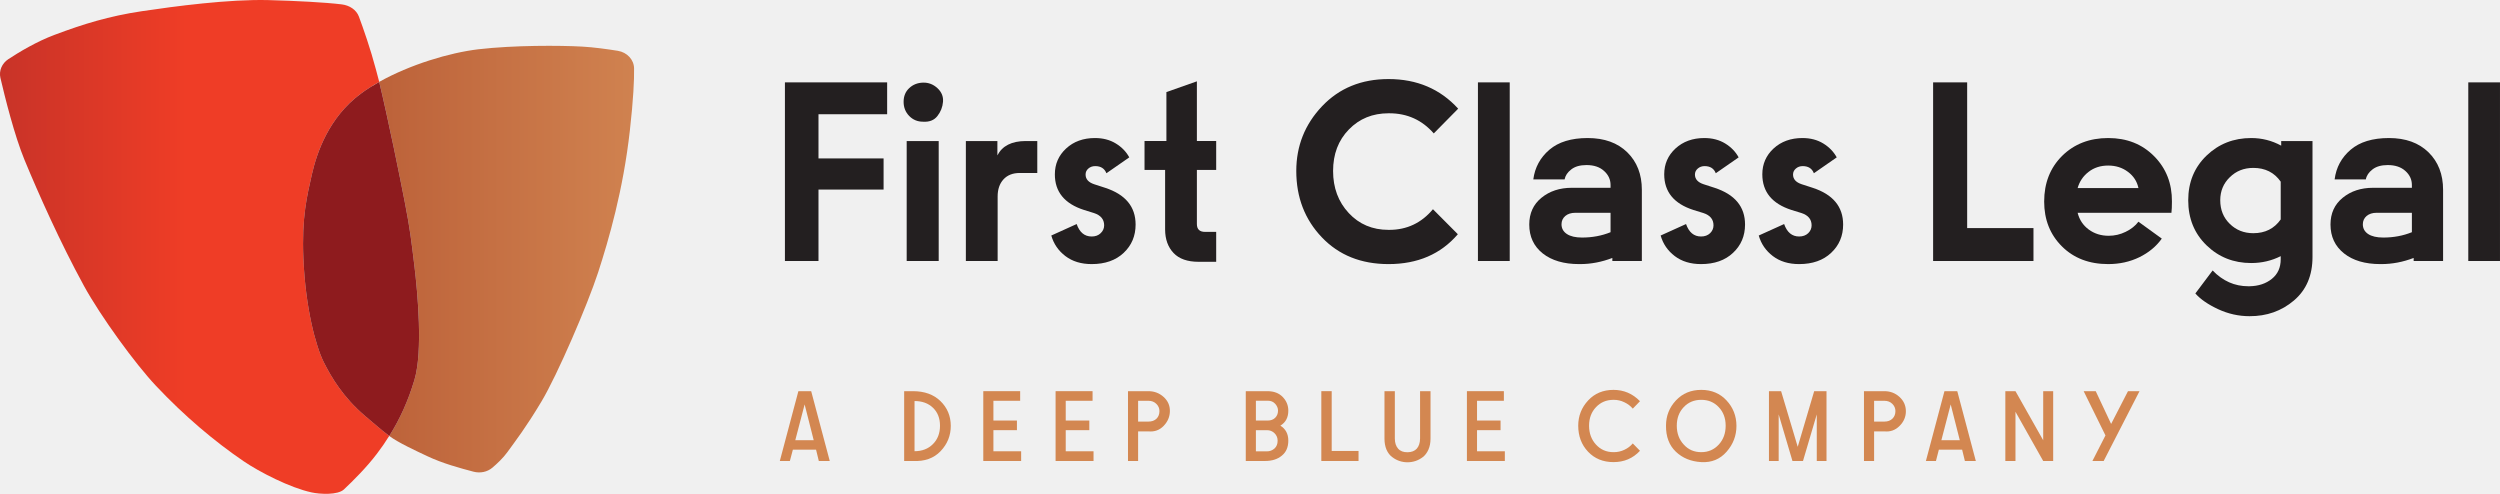
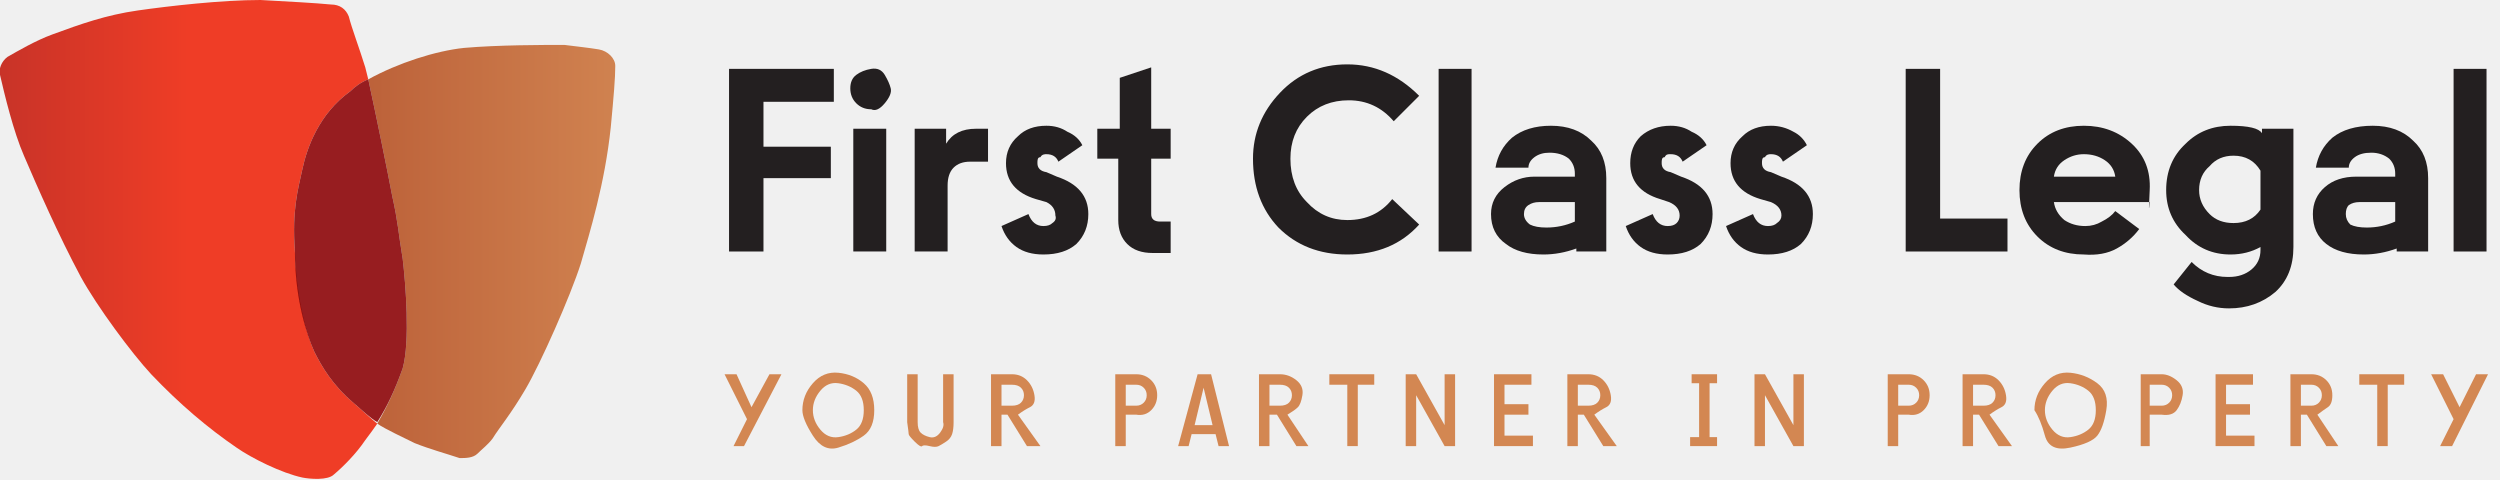
- <svg xmlns="http://www.w3.org/2000/svg" width="162" height="32" viewBox="0 0 162 32" fill="none">
-   <g clip-path="url(#clip0_2811_22402)">
-     <g clip-path="url(#clip1_2811_22402)">
-       <path d="M41.088 4.445C41.088 3.874 40.642 3.391 40.033 3.292C39.371 3.187 38.488 3.061 37.721 3.019C36.287 2.94 33.309 2.925 31.008 3.192C29.112 3.417 26.569 4.188 24.573 5.305C25.135 7.638 25.928 11.528 26.233 13.111C26.58 14.899 26.648 15.538 26.858 17.263C27.063 18.988 27.41 22.752 26.858 24.608C26.448 25.976 25.923 27.14 25.225 28.251C25.802 28.681 26.916 29.195 27.694 29.562C28.681 30.028 29.779 30.327 30.693 30.568C31.118 30.678 31.581 30.584 31.906 30.306C32.216 30.044 32.6 29.682 32.878 29.299C33.43 28.534 34.071 27.716 35.09 26.012C36.114 24.303 38.068 19.769 38.761 17.645C39.45 15.522 40.385 12.309 40.815 8.461C41.046 6.416 41.099 5.179 41.088 4.445Z" fill="url(#paint0_linear_2811_22402)" />
-       <path d="M20.975 23.455C20.476 22.449 19.798 20.006 19.662 16.75C19.546 14.035 19.903 12.682 20.213 11.293C20.528 9.904 21.306 7.602 23.381 6.071C23.743 5.799 24.148 5.547 24.573 5.306L24.358 4.493C24.006 3.162 23.544 1.851 23.255 1.07C23.087 0.63 22.651 0.347 22.146 0.284C21.075 0.153 19.163 0.053 17.387 0.006C14.829 -0.057 11.346 0.404 9.203 0.724C7.06 1.044 5.4 1.558 3.53 2.26C2.369 2.695 1.234 3.377 0.541 3.833C0.126 4.105 -0.079 4.582 0.026 5.044C0.315 6.281 0.935 8.782 1.592 10.37C2.49 12.54 3.892 15.691 5.442 18.527C6.524 20.499 8.762 23.576 10.107 25.002C11.961 26.968 13.894 28.598 15.78 29.883C16.815 30.59 18.8 31.607 20.182 31.906C20.733 32.027 21.878 32.09 22.283 31.718C22.887 31.151 23.764 30.276 24.426 29.4C24.715 29.023 24.978 28.64 25.219 28.252C25.219 28.252 25.214 28.242 25.209 28.236C24.741 27.88 24.263 27.471 23.638 26.936C22.241 25.741 21.479 24.462 20.975 23.455Z" fill="url(#paint1_linear_2811_22402)" />
-       <g style="mix-blend-mode:multiply">
-         <path d="M26.857 17.265C26.647 15.54 26.579 14.9 26.232 13.113C25.928 11.529 25.134 7.64 24.572 5.307C24.147 5.548 23.742 5.799 23.38 6.072C21.305 7.603 20.528 9.904 20.212 11.293C19.903 12.683 19.545 14.035 19.661 16.751C19.797 20.006 20.475 22.45 20.974 23.456C21.478 24.463 22.24 25.742 23.637 26.937C24.262 27.472 24.741 27.881 25.208 28.237C25.213 28.237 25.218 28.248 25.224 28.253C25.922 27.142 26.448 25.978 26.857 24.609C27.409 22.754 27.062 18.989 26.857 17.265Z" fill="#971D20" />
+ <svg xmlns="http://www.w3.org/2000/svg" version="1.1" viewBox="0 0 167 32">
+   <defs>
+     <style>
+       .st0 {
+         fill: none;
+       }
+ 
+       .st1 {
+         fill: url(#linear-gradient1);
+       }
+ 
+       .st2 {
+         fill: #231f20;
+       }
+ 
+       .st3 {
+         fill: url(#linear-gradient);
+       }
+ 
+       .st4 {
+         isolation: isolate;
+       }
+ 
+       .st5 {
+         mix-blend-mode: multiply;
+       }
+ 
+       .st6 {
+         fill: #d38752;
+       }
+ 
+       .st7 {
+         clip-path: url(#clippath);
+       }
+ 
+       .st8 {
+         fill: #971d20;
+       }
+     </style>
+     <clipPath id="clippath">
+       <rect class="st0" y="0" width="162" height="32" />
+     </clipPath>
+     <linearGradient id="linear-gradient" x1="19.1" y1="16.5" x2="43.7" y2="16.5" gradientTransform="translate(0 33.3) scale(1 -1)" gradientUnits="userSpaceOnUse">
+       <stop offset="0" stop-color="#b65732" />
+       <stop offset="1" stop-color="#d38753" />
+     </linearGradient>
+     <linearGradient id="linear-gradient1" x1="0" y1="17.3" x2="25.2" y2="17.3" gradientTransform="translate(0 33.3) scale(1 -1)" gradientUnits="userSpaceOnUse">
+       <stop offset="0" stop-color="#c83328" />
+       <stop offset=".5" stop-color="#ef3d26" />
+     </linearGradient>
+   </defs>
+   <g class="st4">
+     <g id="Layer_1">
+       <g class="st7">
+         <g>
+           <path class="st3" d="M41.1,4.4c0-.5-.5-1-1.1-1.1-.6-.1-1.5-.2-2.3-.3-1.4,0-4.4,0-6.7.2-1.9.2-4.4,1-6.4,2.1.5,2.3,1.3,6.2,1.6,7.8.4,1.8.4,2.4.7,4.2.2,1.7.5,5.5,0,7.3-.5,1.4-1,2.5-1.7,3.7.6.4,1.7.9,2.5,1.3,1,.4,2.1.7,3,1,.4,0,.9,0,1.2-.3.3-.3.7-.6,1-1,.5-.8,1.2-1.6,2.2-3.3,1-1.7,3-6.2,3.7-8.4.6-2.1,1.6-5.3,2-9.1C41,6.4,41.1,5.2,41.1,4.4Z" />
+           <path class="st1" d="M21,23.5c-.5-1.1-1.2-3.5-1.3-6.7-.2-2.8.2-4.1.5-5.5.3-1.4,1.1-3.7,3.2-5.2.3-.3.7-.6,1.2-.8l-.2-.8c-.4-1.3-.9-2.6-1.1-3.4-.2-.5-.6-.8-1.2-.8-1-.1-2.9-.2-4.7-.3-2.6,0-6.1.4-8.2.7-2.1.3-3.8.9-5.7,1.6-1.1.4-2.3,1.1-3,1.5-.4.3-.6.8-.5,1.2.3,1.3.9,3.8,1.6,5.4.9,2.1,2.3,5.3,3.8,8.1,1.1,2,3.4,5.1,4.7,6.5,1.9,2,3.8,3.6,5.7,4.9,1,.7,3,1.7,4.4,2,.5.1,1.7.2,2.1-.2.6-.5,1.5-1.4,2.1-2.3.3-.4.6-.8.8-1.1,0,0,0,0,0,0-.5-.4-.9-.8-1.6-1.4C22.2,25.7,21.5,24.5,21,23.5Z" />
+           <g class="st5">
+             <path class="st8" d="M26.9,17.3c-.3-1.8-.3-2.4-.7-4.2-.3-1.6-1.1-5.5-1.6-7.8-.5.2-.9.5-1.2.8-2.1,1.5-2.9,3.8-3.2,5.2-.3,1.4-.7,2.7-.5,5.5,0,3.2.8,5.6,1.3,6.7.5,1,1.2,2.2,2.6,3.4.7.6,1.1,1,1.6,1.3,0,0,0,0,0,0,.7-1.1,1.2-2.2,1.7-3.6C27.4,22.8,27.1,19,26.9,17.3Z" />
+           </g>
+         </g>
      </g>
-       <path d="M53.038 16.913H50.863V5.338H57.487V7.403H53.038V10.266H57.256V12.284H53.038V16.913Z" fill="#231F20" />
-       <path d="M59.809 7.886C59.456 7.886 59.158 7.762 58.916 7.514C58.675 7.266 58.554 6.96 58.554 6.597C58.554 6.233 58.675 5.938 58.916 5.711C59.158 5.483 59.456 5.365 59.809 5.354C60.163 5.344 60.474 5.463 60.744 5.711C61.014 5.959 61.135 6.254 61.107 6.597C61.079 6.939 60.958 7.247 60.744 7.519C60.531 7.792 60.219 7.914 59.809 7.886ZM60.828 16.914H58.753V9.139H60.828V16.914Z" fill="#231F20" />
-       <path d="M66.459 9.139H67.216V11.209H66.081C65.629 11.209 65.277 11.348 65.025 11.624C64.773 11.9 64.647 12.268 64.647 12.73V16.913H62.588V9.139H64.631V10.067C64.95 9.451 65.559 9.142 66.459 9.139Z" fill="#231F20" />
-       <path d="M70.74 17.113C70.061 17.113 69.493 16.94 69.038 16.594C68.583 16.248 68.278 15.804 68.124 15.262L69.768 14.518C69.954 15.056 70.278 15.325 70.74 15.325C70.982 15.325 71.176 15.254 71.323 15.111C71.474 14.967 71.549 14.798 71.549 14.602C71.549 14.214 71.328 13.948 70.887 13.805L70.246 13.606C68.982 13.2 68.352 12.43 68.355 11.294C68.355 10.63 68.599 10.072 69.085 9.622C69.572 9.171 70.195 8.945 70.955 8.945C71.47 8.945 71.92 9.062 72.305 9.297C72.691 9.534 72.981 9.835 73.177 10.198L71.696 11.226C71.573 10.918 71.332 10.764 70.971 10.764C70.793 10.764 70.645 10.817 70.525 10.922C70.404 11.027 70.346 11.152 70.346 11.31C70.346 11.607 70.532 11.816 70.903 11.939L71.612 12.169C72.929 12.599 73.587 13.393 73.587 14.55C73.587 15.287 73.33 15.899 72.815 16.384C72.3 16.87 71.609 17.113 70.74 17.113Z" fill="#231F20" />
-       <path d="M77.558 11.01V14.517C77.558 14.86 77.739 15.029 78.1 15.026H78.809V16.965H77.674C76.949 16.965 76.406 16.775 76.046 16.394C75.685 16.013 75.503 15.508 75.499 14.879V11.01H74.165V9.138H75.583V5.967L77.558 5.27V9.138H78.809V11.01H77.558Z" fill="#231F20" />
-       <path d="M83.999 11.079C83.999 9.457 84.556 8.059 85.669 6.885C86.783 5.71 88.219 5.123 89.977 5.123C91.819 5.123 93.323 5.763 94.489 7.042L92.908 8.646C92.148 7.776 91.187 7.341 90.024 7.341H89.977C88.944 7.341 88.088 7.69 87.408 8.389C86.725 9.088 86.384 9.985 86.384 11.079C86.384 12.169 86.722 13.078 87.398 13.805C88.073 14.531 88.933 14.895 89.977 14.895H90.024C91.166 14.895 92.109 14.449 92.855 13.558L94.468 15.178C93.362 16.468 91.864 17.113 89.977 17.113C88.198 17.113 86.757 16.534 85.654 15.377C84.551 14.22 83.999 12.787 83.999 11.079Z" fill="#231F20" />
-       <path d="M97.83 16.913H95.77V5.338H97.83V16.913Z" fill="#231F20" />
-       <path d="M99.096 14.55C99.096 13.823 99.36 13.244 99.889 12.814C100.418 12.384 101.071 12.169 101.848 12.169H104.364V11.986C104.364 11.633 104.224 11.331 103.944 11.079C103.667 10.824 103.288 10.696 102.804 10.696C102.384 10.696 102.055 10.791 101.817 10.979C101.575 11.165 101.432 11.38 101.386 11.624H99.358C99.46 10.852 99.807 10.212 100.398 9.705C100.99 9.199 101.818 8.945 102.883 8.945C103.962 8.945 104.816 9.253 105.446 9.868C106.077 10.487 106.392 11.297 106.392 12.3V16.914H104.48V16.715C103.79 16.98 103.093 17.113 102.389 17.113H102.326C101.339 17.113 100.553 16.882 99.968 16.421C99.386 15.956 99.096 15.332 99.096 14.55ZM101.186 14.534C101.186 14.799 101.302 15.009 101.533 15.163C101.764 15.317 102.093 15.393 102.521 15.393C103.179 15.393 103.794 15.278 104.364 15.047V13.789H102.079C101.813 13.789 101.598 13.857 101.433 13.994C101.269 14.134 101.186 14.314 101.186 14.534Z" fill="#231F20" />
-       <path d="M110.226 17.113C109.547 17.113 108.98 16.94 108.524 16.594C108.069 16.248 107.764 15.804 107.61 15.262L109.255 14.518C109.444 15.056 109.768 15.325 110.226 15.325C110.468 15.325 110.664 15.254 110.815 15.111C110.962 14.967 111.035 14.798 111.035 14.602C111.035 14.214 110.816 13.948 110.379 13.805L109.733 13.606C108.472 13.2 107.841 12.43 107.841 11.294C107.841 10.63 108.085 10.072 108.572 9.622C109.062 9.171 109.685 8.945 110.442 8.945C110.956 8.945 111.406 9.062 111.792 9.297C112.177 9.534 112.468 9.835 112.664 10.198L111.182 11.226C111.063 10.918 110.822 10.764 110.457 10.764C110.284 10.764 110.137 10.817 110.016 10.922C109.895 11.027 109.832 11.152 109.832 11.31C109.832 11.607 110.02 11.816 110.394 11.939L111.104 12.169C112.42 12.599 113.079 13.393 113.079 14.55C113.079 15.287 112.819 15.899 112.301 16.384C111.786 16.87 111.095 17.113 110.226 17.113Z" fill="#231F20" />
-       <path d="M116.583 17.113C115.903 17.113 115.336 16.94 114.881 16.594C114.426 16.248 114.121 15.804 113.967 15.262L115.611 14.518C115.8 15.056 116.124 15.325 116.583 15.325C116.824 15.325 117.02 15.254 117.171 15.111C117.318 14.967 117.392 14.798 117.392 14.602C117.392 14.214 117.173 13.948 116.735 13.805L116.089 13.606C114.828 13.2 114.198 12.43 114.198 11.294C114.198 10.63 114.441 10.072 114.928 9.622C115.418 9.171 116.042 8.945 116.798 8.945C117.313 8.945 117.763 9.062 118.148 9.297C118.533 9.534 118.824 9.835 119.02 10.198L117.539 11.226C117.42 10.918 117.178 10.764 116.814 10.764C116.641 10.764 116.493 10.817 116.373 10.922C116.252 11.027 116.189 11.152 116.189 11.31C116.189 11.607 116.376 11.816 116.751 11.939L117.46 12.169C118.777 12.599 119.435 13.393 119.435 14.55C119.435 15.287 119.176 15.899 118.658 16.384C118.143 16.87 117.451 17.113 116.583 17.113Z" fill="#231F20" />
-       <path d="M131.769 14.78V16.913H125.266V5.338H127.472V14.78H131.769Z" fill="#231F20" />
-       <path d="M133.628 10.099C134.409 9.33 135.404 8.945 136.612 8.945C137.82 8.945 138.813 9.338 139.59 10.125C140.368 10.911 140.751 11.89 140.741 13.061C140.741 13.368 140.73 13.611 140.709 13.789H134.631C134.743 14.24 134.983 14.602 135.351 14.874C135.719 15.144 136.149 15.278 136.643 15.278C137.028 15.278 137.396 15.193 137.746 15.021C138.097 14.85 138.371 14.632 138.571 14.366L140.084 15.462C139.723 15.969 139.238 16.37 138.629 16.668C138.02 16.965 137.347 17.113 136.612 17.113C135.379 17.113 134.379 16.73 133.612 15.965C132.845 15.2 132.462 14.232 132.462 13.061C132.462 11.858 132.851 10.871 133.628 10.099ZM134.631 12.185H138.571C138.48 11.755 138.254 11.406 137.893 11.137C137.533 10.864 137.105 10.728 136.612 10.728C136.114 10.728 135.691 10.864 135.341 11.137C134.99 11.406 134.754 11.755 134.631 12.185Z" fill="#231F20" />
-       <path d="M142.984 10.083C143.772 9.325 144.737 8.945 145.878 8.945C146.572 8.945 147.22 9.11 147.822 9.438V9.139H149.85V16.652C149.85 17.851 149.449 18.791 148.647 19.472C147.845 20.154 146.885 20.493 145.768 20.489C145.064 20.489 144.385 20.337 143.73 20.033C143.079 19.729 142.588 19.39 142.259 19.016L143.378 17.527C144.036 18.209 144.805 18.549 145.684 18.549H145.768C146.349 18.539 146.831 18.38 147.213 18.072C147.598 17.765 147.79 17.34 147.79 16.799V16.599C147.199 16.896 146.561 17.045 145.878 17.045C144.737 17.045 143.772 16.662 142.984 15.897C142.193 15.131 141.797 14.158 141.797 12.977C141.797 11.809 142.193 10.845 142.984 10.083ZM143.872 12.977C143.872 13.595 144.078 14.106 144.492 14.508C144.901 14.909 145.409 15.111 146.015 15.111C146.782 15.111 147.374 14.813 147.79 14.219V11.771C147.374 11.177 146.782 10.88 146.015 10.88C145.409 10.88 144.901 11.081 144.492 11.483C144.078 11.885 143.872 12.383 143.872 12.977Z" fill="#231F20" />
-       <path d="M151.016 14.55C151.016 13.823 151.28 13.244 151.809 12.814C152.338 12.384 152.991 12.169 153.768 12.169H156.29V11.986C156.29 11.633 156.149 11.331 155.869 11.079C155.589 10.824 155.207 10.696 154.724 10.696C154.307 10.696 153.978 10.791 153.737 10.979C153.495 11.165 153.351 11.38 153.306 11.624H151.284C151.382 10.852 151.727 10.212 152.318 9.705C152.91 9.199 153.74 8.945 154.808 8.945C155.883 8.945 156.736 9.253 157.366 9.868C157.997 10.487 158.312 11.297 158.312 12.3V16.914H156.405V16.715C155.712 16.98 155.013 17.113 154.309 17.113H154.246C153.259 17.113 152.474 16.882 151.893 16.421C151.308 15.956 151.016 15.332 151.016 14.55ZM153.112 14.534C153.112 14.799 153.225 15.009 153.453 15.163C153.684 15.317 154.013 15.393 154.441 15.393C155.102 15.393 155.719 15.278 156.29 15.047V13.789H153.999C153.737 13.789 153.523 13.857 153.358 13.994C153.194 14.134 153.112 14.314 153.112 14.534Z" fill="#231F20" />
-       <path d="M161.999 16.913H159.945V5.338H161.999V16.913Z" fill="#231F20" />
-       <path d="M51.735 25.348H52.565L53.768 29.872H53.059L52.88 29.138H51.378L51.184 29.872H50.532L51.735 25.348ZM52.728 28.525L52.14 26.207L51.535 28.525H52.728Z" fill="#D38751" />
-       <path d="M59.162 29.872H58.59V25.348H59.162C59.908 25.348 60.502 25.563 60.943 25.992C61.384 26.422 61.607 26.954 61.61 27.586C61.614 28.219 61.395 28.767 60.954 29.232C60.512 29.697 59.915 29.91 59.162 29.872ZM59.262 25.987V29.238C59.752 29.238 60.15 29.084 60.455 28.776C60.759 28.472 60.912 28.076 60.912 27.586C60.912 27.1 60.759 26.712 60.455 26.422C60.154 26.132 59.756 25.987 59.262 25.987Z" fill="#D38751" />
-       <path d="M63.717 25.348H66.107V25.971H64.373V27.251H65.897V27.875H64.373V29.243H66.17V29.872H63.717V25.348Z" fill="#D38751" />
-       <path d="M68.402 25.348H70.798V25.971H69.059V27.251H70.588V27.875H69.059V29.243H70.861V29.872H68.402V25.348Z" fill="#D38751" />
-       <path d="M73.75 29.872H73.094V25.348H74.418C74.796 25.348 75.123 25.472 75.4 25.72C75.676 25.968 75.813 26.274 75.809 26.637C75.806 27.001 75.671 27.321 75.405 27.597C75.139 27.873 74.81 27.992 74.418 27.953H73.75V29.872ZM73.75 25.971V27.319H74.418C74.638 27.319 74.813 27.256 74.943 27.13C75.069 27.004 75.132 26.84 75.132 26.637C75.132 26.459 75.065 26.303 74.932 26.171C74.799 26.038 74.628 25.971 74.418 25.971H73.75Z" fill="#D38751" />
-       <path d="M81.971 29.872H80.726V25.348H82.128C82.548 25.348 82.879 25.474 83.121 25.725C83.363 25.977 83.483 26.272 83.483 26.611C83.483 27.052 83.312 27.375 82.969 27.581C83.312 27.798 83.483 28.121 83.483 28.551C83.483 28.974 83.343 29.299 83.063 29.526C82.787 29.757 82.422 29.872 81.971 29.872ZM81.382 25.966V27.251H82.154C82.35 27.251 82.51 27.191 82.632 27.072C82.755 26.95 82.816 26.795 82.816 26.606C82.816 26.449 82.755 26.302 82.632 26.166C82.513 26.033 82.354 25.966 82.154 25.966H81.382ZM81.382 27.875V29.248H82.097C82.282 29.248 82.445 29.187 82.585 29.065C82.722 28.942 82.79 28.773 82.79 28.556C82.79 28.364 82.722 28.201 82.585 28.069C82.452 27.939 82.289 27.875 82.097 27.875H81.382Z" fill="#D38751" />
-       <path d="M88.033 29.222V29.872H85.622V25.348H86.294V29.222H88.033Z" fill="#D38751" />
-       <path d="M90.386 25.348V28.42C90.386 28.692 90.456 28.909 90.596 29.07C90.736 29.231 90.94 29.309 91.206 29.306C91.472 29.302 91.673 29.224 91.81 29.07C91.946 28.916 92.016 28.699 92.02 28.42V25.348H92.698V28.42C92.698 28.692 92.652 28.932 92.561 29.138C92.47 29.341 92.351 29.5 92.204 29.615C92.053 29.73 91.894 29.816 91.726 29.872C91.554 29.928 91.381 29.956 91.206 29.956C91.027 29.956 90.854 29.928 90.686 29.872C90.518 29.816 90.358 29.73 90.208 29.615C90.057 29.5 89.936 29.341 89.845 29.138C89.758 28.932 89.714 28.692 89.714 28.42V25.348H90.386Z" fill="#D38751" />
-       <path d="M95.056 25.348H97.451V25.971H95.712V27.251H97.236V27.875H95.712V29.243H97.514V29.872H95.056V25.348Z" fill="#D38751" />
-       <path d="M102.915 25.945C103.338 25.491 103.885 25.264 104.554 25.264C105.222 25.264 105.795 25.508 106.271 25.998L105.804 26.48C105.657 26.305 105.475 26.167 105.257 26.066C105.042 25.961 104.816 25.909 104.58 25.909H104.554C104.095 25.909 103.717 26.067 103.419 26.386C103.121 26.7 102.972 27.1 102.972 27.586C102.972 28.075 103.121 28.483 103.419 28.808C103.717 29.136 104.095 29.3 104.554 29.3H104.585C104.816 29.3 105.04 29.25 105.257 29.148C105.475 29.047 105.657 28.909 105.804 28.734L106.271 29.211C105.816 29.701 105.243 29.945 104.554 29.945C103.881 29.945 103.331 29.72 102.904 29.269C102.48 28.818 102.269 28.257 102.269 27.586C102.269 26.953 102.484 26.407 102.915 25.945Z" fill="#D38751" />
-       <path d="M107.957 27.586C107.957 26.953 108.171 26.408 108.598 25.95C109.025 25.493 109.573 25.264 110.242 25.264C110.911 25.264 111.457 25.493 111.881 25.95C112.305 26.408 112.518 26.953 112.522 27.586C112.525 28.219 112.314 28.78 111.886 29.269C111.459 29.758 110.911 29.984 110.242 29.945C109.573 29.907 109.024 29.681 108.593 29.269C108.162 28.857 107.95 28.296 107.957 27.586ZM108.656 27.586C108.656 28.075 108.806 28.483 109.108 28.808C109.402 29.136 109.78 29.3 110.242 29.3C110.697 29.3 111.076 29.136 111.377 28.808C111.675 28.483 111.823 28.075 111.823 27.586C111.823 27.1 111.675 26.7 111.377 26.386C111.079 26.067 110.701 25.909 110.242 25.909C109.78 25.909 109.4 26.067 109.102 26.386C108.805 26.7 108.656 27.1 108.656 27.586Z" fill="#D38751" />
-       <path d="M115.258 29.872H114.628V25.348H115.416L116.493 28.954L117.559 25.348H118.358V29.872H117.727V26.852L116.834 29.872H116.151L115.258 26.852V29.872Z" fill="#D38751" />
-       <path d="M121.442 29.872H120.785V25.348H122.109C122.487 25.348 122.813 25.472 123.086 25.72C123.359 25.968 123.497 26.274 123.501 26.637C123.504 27.001 123.37 27.321 123.096 27.597C122.823 27.873 122.494 27.992 122.109 27.953H121.442V29.872ZM121.442 25.971V27.319H122.109C122.326 27.319 122.499 27.256 122.629 27.13C122.758 27.004 122.823 26.84 122.823 26.637C122.823 26.459 122.757 26.303 122.624 26.171C122.491 26.038 122.319 25.971 122.109 25.971H121.442Z" fill="#D38751" />
-       <path d="M126.001 25.348H126.831L128.034 29.872H127.325L127.146 29.138H125.638L125.449 29.872H124.798L126.001 25.348ZM126.994 28.525L126.405 26.207L125.801 28.525H126.994Z" fill="#D38751" />
-       <path d="M133.046 29.872H132.399L130.603 26.684V29.872H129.946V25.348H130.603L132.399 28.53V25.348H133.046V29.872Z" fill="#D38751" />
-       <path d="M135.588 29.872L136.434 28.215L135.021 25.348H135.803L136.801 27.471L137.894 25.348H138.64L136.318 29.872H135.588Z" fill="#D38751" />
+       <g>
+         <path class="st2" d="M51,16.8h-2.3V4.6h7v2.2h-4.7v3h4.5v2.1h-4.5V16.8Z" />
+         <path class="st2" d="M58.2,7.3q-.6,0-1-.4t-.4-1,.4-.9,1-.4.9.4.4.9-.4,1T58.2,7.3ZM59.2,16.8h-2.2v-8.2h2.2V16.8Z" />
+         <path class="st2" d="M65.2,8.6h.8v2.2h-1.2q-.7,0-1.1.4t-.4,1.2v4.4h-2.2v-8.2h2.1v1Q63.8,8.6,65.2,8.6Z" />
+         <path class="st2" d="M69.7,17q-1.1,0-1.8-.5t-1-1.4l1.8-.8q.3.8,1,.8.4,0,.6-.2.3-.2.2-.5,0-.6-.6-.9l-.7-.2q-2-.6-2-2.4,0-1.1.8-1.8.7-.7,1.9-.7.8,0,1.4.4.7.3,1,.9l-1.6,1.1q-.2-.5-.8-.5c-.1,0-.3,0-.4.2-.2,0-.2.2-.2.4q0,.5.6.6l.7.3q2.1.7,2.1,2.5,0,1.2-.8,2Q71.1,17,69.7,17Z" />
+         <path class="st2" d="M76.9,10.6v3.7q0,.5.6.5h.7v2.1h-1.2q-1.1,0-1.7-.6t-.6-1.6v-4.1h-1.4v-2h1.5v-3.4l2.1-.7v4.1h1.3v2H76.9Z" />
+         <path class="st2" d="M83.7,10.6q0-2.5,1.8-4.4t4.5-1.9,4.8,2.1l-1.7,1.7q-1.2-1.4-3-1.4h0q-1.7,0-2.8,1.1-1.1,1.1-1.1,2.8,0,1.8,1.1,2.9,1.1,1.2,2.7,1.2h0q1.9,0,3-1.4l1.8,1.7q-1.8,2-4.8,2-2.8,0-4.6-1.8Q83.7,13.4,83.7,10.6Z" />
+         <path class="st2" d="M98.3,16.8h-2.2V4.6h2.2V16.8Z" />
+         <path class="st2" d="M99.6,14.3q0-1.1.9-1.8t2-.7h2.7v-.2q0-.6-.4-1-.5-.4-1.3-.4-.6,0-1,.3-.4.3-.4.7h-2.2q.2-1.2,1.1-2,1-.8,2.6-.8,1.7,0,2.7,1,1,.9,1,2.5v4.9h-2v-.2q-1.1.4-2.2.4h0q-1.6,0-2.5-.7Q99.6,15.6,99.6,14.3ZM101.8,14.3q0,.4.4.7.4.2,1.1.2,1,0,1.9-.4v-1.3h-2.4q-.4,0-.7.2Q101.8,13.9,101.8,14.3Z" />
+         <path class="st2" d="M111.4,17q-1.1,0-1.8-.5t-1-1.4l1.8-.8q.3.8,1,.8.4,0,.6-.2.2-.2.2-.5,0-.6-.7-.9l-.6-.2q-2-.6-2-2.4,0-1.1.7-1.8.8-.7,2-.7.8,0,1.4.4.7.3,1,.9l-1.6,1.1q-.2-.5-.8-.5c-.2,0-.3,0-.4.2-.2,0-.2.2-.2.4q0,.5.6.6l.7.3q2.1.7,2.1,2.5,0,1.2-.8,2Q112.8,17,111.4,17Z" />
+         <path class="st2" d="M118.1,17q-1.1,0-1.8-.5t-1-1.4l1.8-.8q.3.8,1,.8.4,0,.6-.2.3-.2.3-.5,0-.6-.7-.9l-.7-.2q-2-.6-2-2.4,0-1.1.8-1.8.7-.7,1.9-.7.8,0,1.5.4.6.3.9.9l-1.6,1.1q-.2-.5-.8-.5c-.1,0-.3,0-.4.2-.2,0-.2.2-.2.4q0,.5.6.6l.7.3q2.1.7,2.1,2.5,0,1.2-.8,2Q119.5,17,118.1,17Z" />
+         <path class="st2" d="M134.1,14.6v2.2h-6.8V4.6h2.3v10H134.1Z" />
+         <path class="st2" d="M136.1,9.6q1.2-1.2,3.1-1.2t3.2,1.2,1.2,3.1,0,.8h-6.4q.1.7.7,1.2.6.4,1.4.4.6,0,1.1-.3.6-.3.9-.7l1.6,1.2q-.6.8-1.5,1.3t-2.2.4q-1.9,0-3.1-1.2-1.2-1.2-1.2-3.1Q134.9,10.8,136.1,9.6ZM137.2,11.8h4.1q-.1-.7-.7-1.1-.6-.4-1.4-.4-.7,0-1.3.4Q137.3,11.1,137.2,11.8Z" />
+         <path class="st2" d="M146,9.6q1.2-1.2,3-1.2t2.1.5v-.3h2.1v7.9q0,1.9-1.2,3-1.3,1.1-3.1,1.1-1.1,0-2.1-.5-1.1-.5-1.6-1.1l1.2-1.5q1,1,2.4,1h.1q.9,0,1.5-.5.6-.5.6-1.3v-.2q-.9.5-2,.5-1.8,0-3-1.3-1.3-1.2-1.3-3Q144.7,10.8,146,9.6ZM146.9,12.7q0,.9.7,1.6.6.6,1.6.6,1.2,0,1.8-.9v-2.6q-.6-1-1.8-1-1,0-1.6.7Q146.9,11.7,146.9,12.7Z" />
+         <path class="st2" d="M154.5,14.3q0-1.1.8-1.8t2.1-.7h2.6v-.2q0-.6-.4-1-.5-.4-1.2-.4-.7,0-1.1.3-.4.3-.4.7h-2.2q.2-1.2,1.1-2,1-.8,2.7-.8,1.7,0,2.7,1,1,.9,1,2.5v4.9h-2.1v-.2q-1.1.4-2.2.4h0q-1.6,0-2.5-.7Q154.5,15.6,154.5,14.3ZM156.7,14.3q0,.4.3.7.4.2,1.1.2,1,0,1.9-.4v-1.3h-2.4q-.4,0-.7.2Q156.7,13.9,156.7,14.3Z" />
+         <path class="st2" d="M166.1,16.8h-2.2V4.6h2.2V16.8Z" />
+       </g>
+       <g>
+         <path class="st6" d="M49,29.8l.9-1.8-1.5-3h.8l1,2.2,1.2-2.2h.8l-2.5,4.8H49Z" />
+         <path class="st6" d="M53.6,27.4q0-1,.7-1.8t1.7-.7,1.7.7.7,1.8-.7,1.7-1.7.8-1.7-.8T53.6,27.4ZM54.3,27.4q0,.7.5,1.3t1.2.5,1.2-.5.5-1.3-.5-1.3-1.2-.5-1.2.5T54.3,27.4Z" />
+         <path class="st6" d="M61.3,25v3.2q0,.5.2.7t.6.3.7-.3.2-.7v-3.2h.7v3.2q0,.5-.1.8t-.4.5-.5.3-.6,0-.5,0-.5-.3-.4-.5-.1-.8v-3.2H61.3Z" />
+         <path class="st6" d="M68,27.7l1.5,2.1h-.9l-1.3-2.1h-.4v2.1h-.7v-4.8h1.4q.6,0,1,.4t.5,1-.3.8T68,27.7ZM67.6,25.7h-.7v1.4h.7q.4,0,.6-.2t.2-.5-.2-.5T67.6,25.7Z" />
+         <path class="st6" d="M75.2,29.8h-.7v-4.8h1.4q.6,0,1,.4t.4,1-.4,1-1,.3h-.7V29.8ZM75.2,25.7v1.4h.7q.3,0,.5-.2t.2-.5-.2-.5-.5-.2H75.2Z" />
+         <path class="st6" d="M80,25h.9l1.2,4.8h-.7l-.2-.8h-1.6l-.2.8h-.7L80,25ZM81,28.4l-.6-2.5-.6,2.5H81Z" />
+         <path class="st6" d="M86,27.7l1.4,2.1h-.8l-1.3-2.1h-.5v2.1h-.7v-4.8h1.4q.6,0,1.1.4t.4,1-.3.8T86,27.7ZM85.5,25.7h-.7v1.4h.7q.4,0,.6-.2t.2-.5-.2-.5T85.5,25.7Z" />
+         <path class="st6" d="M90.7,25.7v4.1h-.7v-4.1h-1.2v-.7h3v.7H90.7Z" />
+         <path class="st6" d="M97.2,29.8h-.7l-1.9-3.4v3.4h-.7v-4.8h.7l1.9,3.4v-3.4h.7V29.8Z" />
+         <path class="st6" d="M99.8,25h2.5v.7h-1.8v1.3h1.6v.7h-1.6v1.4h1.9v.7h-2.6V25Z" />
+         <path class="st6" d="M106.5,27.7l1.5,2.1h-.9l-1.3-2.1h-.4v2.1h-.7v-4.8h1.4q.6,0,1,.4t.5,1-.3.8T106.5,27.7ZM106.1,25.7h-.7v1.4h.7q.4,0,.6-.2t.2-.5-.2-.5T106.1,25.7Z" />
+         <path class="st6" d="M112.9,29.2h.6v-3.6h-.5v-.6h1.7v.6h-.5v3.6h.5v.6h-1.8V29.2Z" />
+         <path class="st6" d="M120.5,29.8h-.7l-1.9-3.4v3.4h-.7v-4.8h.7l1.9,3.4v-3.4h.7V29.8Z" />
+         <path class="st6" d="M126.8,29.8h-.7v-4.8h1.4q.6,0,1,.4t.4,1-.4,1-1,.3h-.7V29.8ZM126.8,25.7v1.4h.7q.3,0,.5-.2t.2-.5-.2-.5-.5-.2H126.8Z" />
+         <path class="st6" d="M132.9,27.7l1.5,2.1h-.9l-1.3-2.1h-.4v2.1h-.7v-4.8h1.4q.6,0,1,.4t.5,1-.3.8T132.9,27.7ZM132.5,25.7h-.7v1.4h.7q.4,0,.6-.2t.2-.5-.2-.5T132.5,25.7Z" />
+         <path class="st6" d="M135.9,27.4q0-1,.7-1.8t1.7-.7,1.8.7.6,1.8-.6,1.7-1.8.8-1.7-.8T135.9,27.4ZM136.6,27.4q0,.7.5,1.3t1.2.5,1.2-.5.5-1.3-.5-1.3-1.2-.5-1.2.5T136.6,27.4Z" />
+         <path class="st6" d="M143.6,29.8h-.6v-4.8h1.4q.5,0,1,.4t.4,1-.4,1-1,.3h-.8V29.8ZM143.6,25.7v1.4h.8q.3,0,.5-.2t.2-.5-.2-.5-.5-.2H143.6Z" />
+         <path class="st6" d="M148,25h2.5v.7h-1.8v1.3h1.6v.7h-1.6v1.4h1.9v.7h-2.6V25Z" />
+         <path class="st6" d="M154.8,27.7l1.4,2.1h-.8l-1.3-2.1h-.4v2.1h-.7v-4.8h1.4q.6,0,1,.4t.4,1-.3.8T154.8,27.7ZM154.4,25.7h-.7v1.4h.7q.3,0,.5-.2t.2-.5-.2-.5T154.4,25.7Z" />
+         <path class="st6" d="M159.5,25.7v4.1h-.7v-4.1h-1.2v-.7h3v.7H159.5Z" />
+         <path class="st6" d="M163,29.8l.9-1.8-1.5-3h.8l1.1,2.2,1.1-2.2h.8l-2.4,4.8H163Z" />
+       </g>
    </g>
  </g>
-   <defs>
-     <linearGradient id="paint0_linear_2811_22402" x1="19.052" y1="16.791" x2="43.71" y2="16.791" gradientUnits="userSpaceOnUse">
-       <stop stop-color="#B65732" />
-       <stop offset="1" stop-color="#D38753" />
-     </linearGradient>
-     <linearGradient id="paint1_linear_2811_22402" x1="-2.43888e-05" y1="16.001" x2="25.219" y2="16.001" gradientUnits="userSpaceOnUse">
-       <stop stop-color="#C83328" />
-       <stop offset="0.48" stop-color="#EF3D26" />
-     </linearGradient>
-     <clipPath id="clip0_2811_22402">
-       <rect width="162" height="32" fill="white" />
-     </clipPath>
-     <clipPath id="clip1_2811_22402">
-       <rect width="162" height="32" fill="white" />
-     </clipPath>
-   </defs>
</svg>
